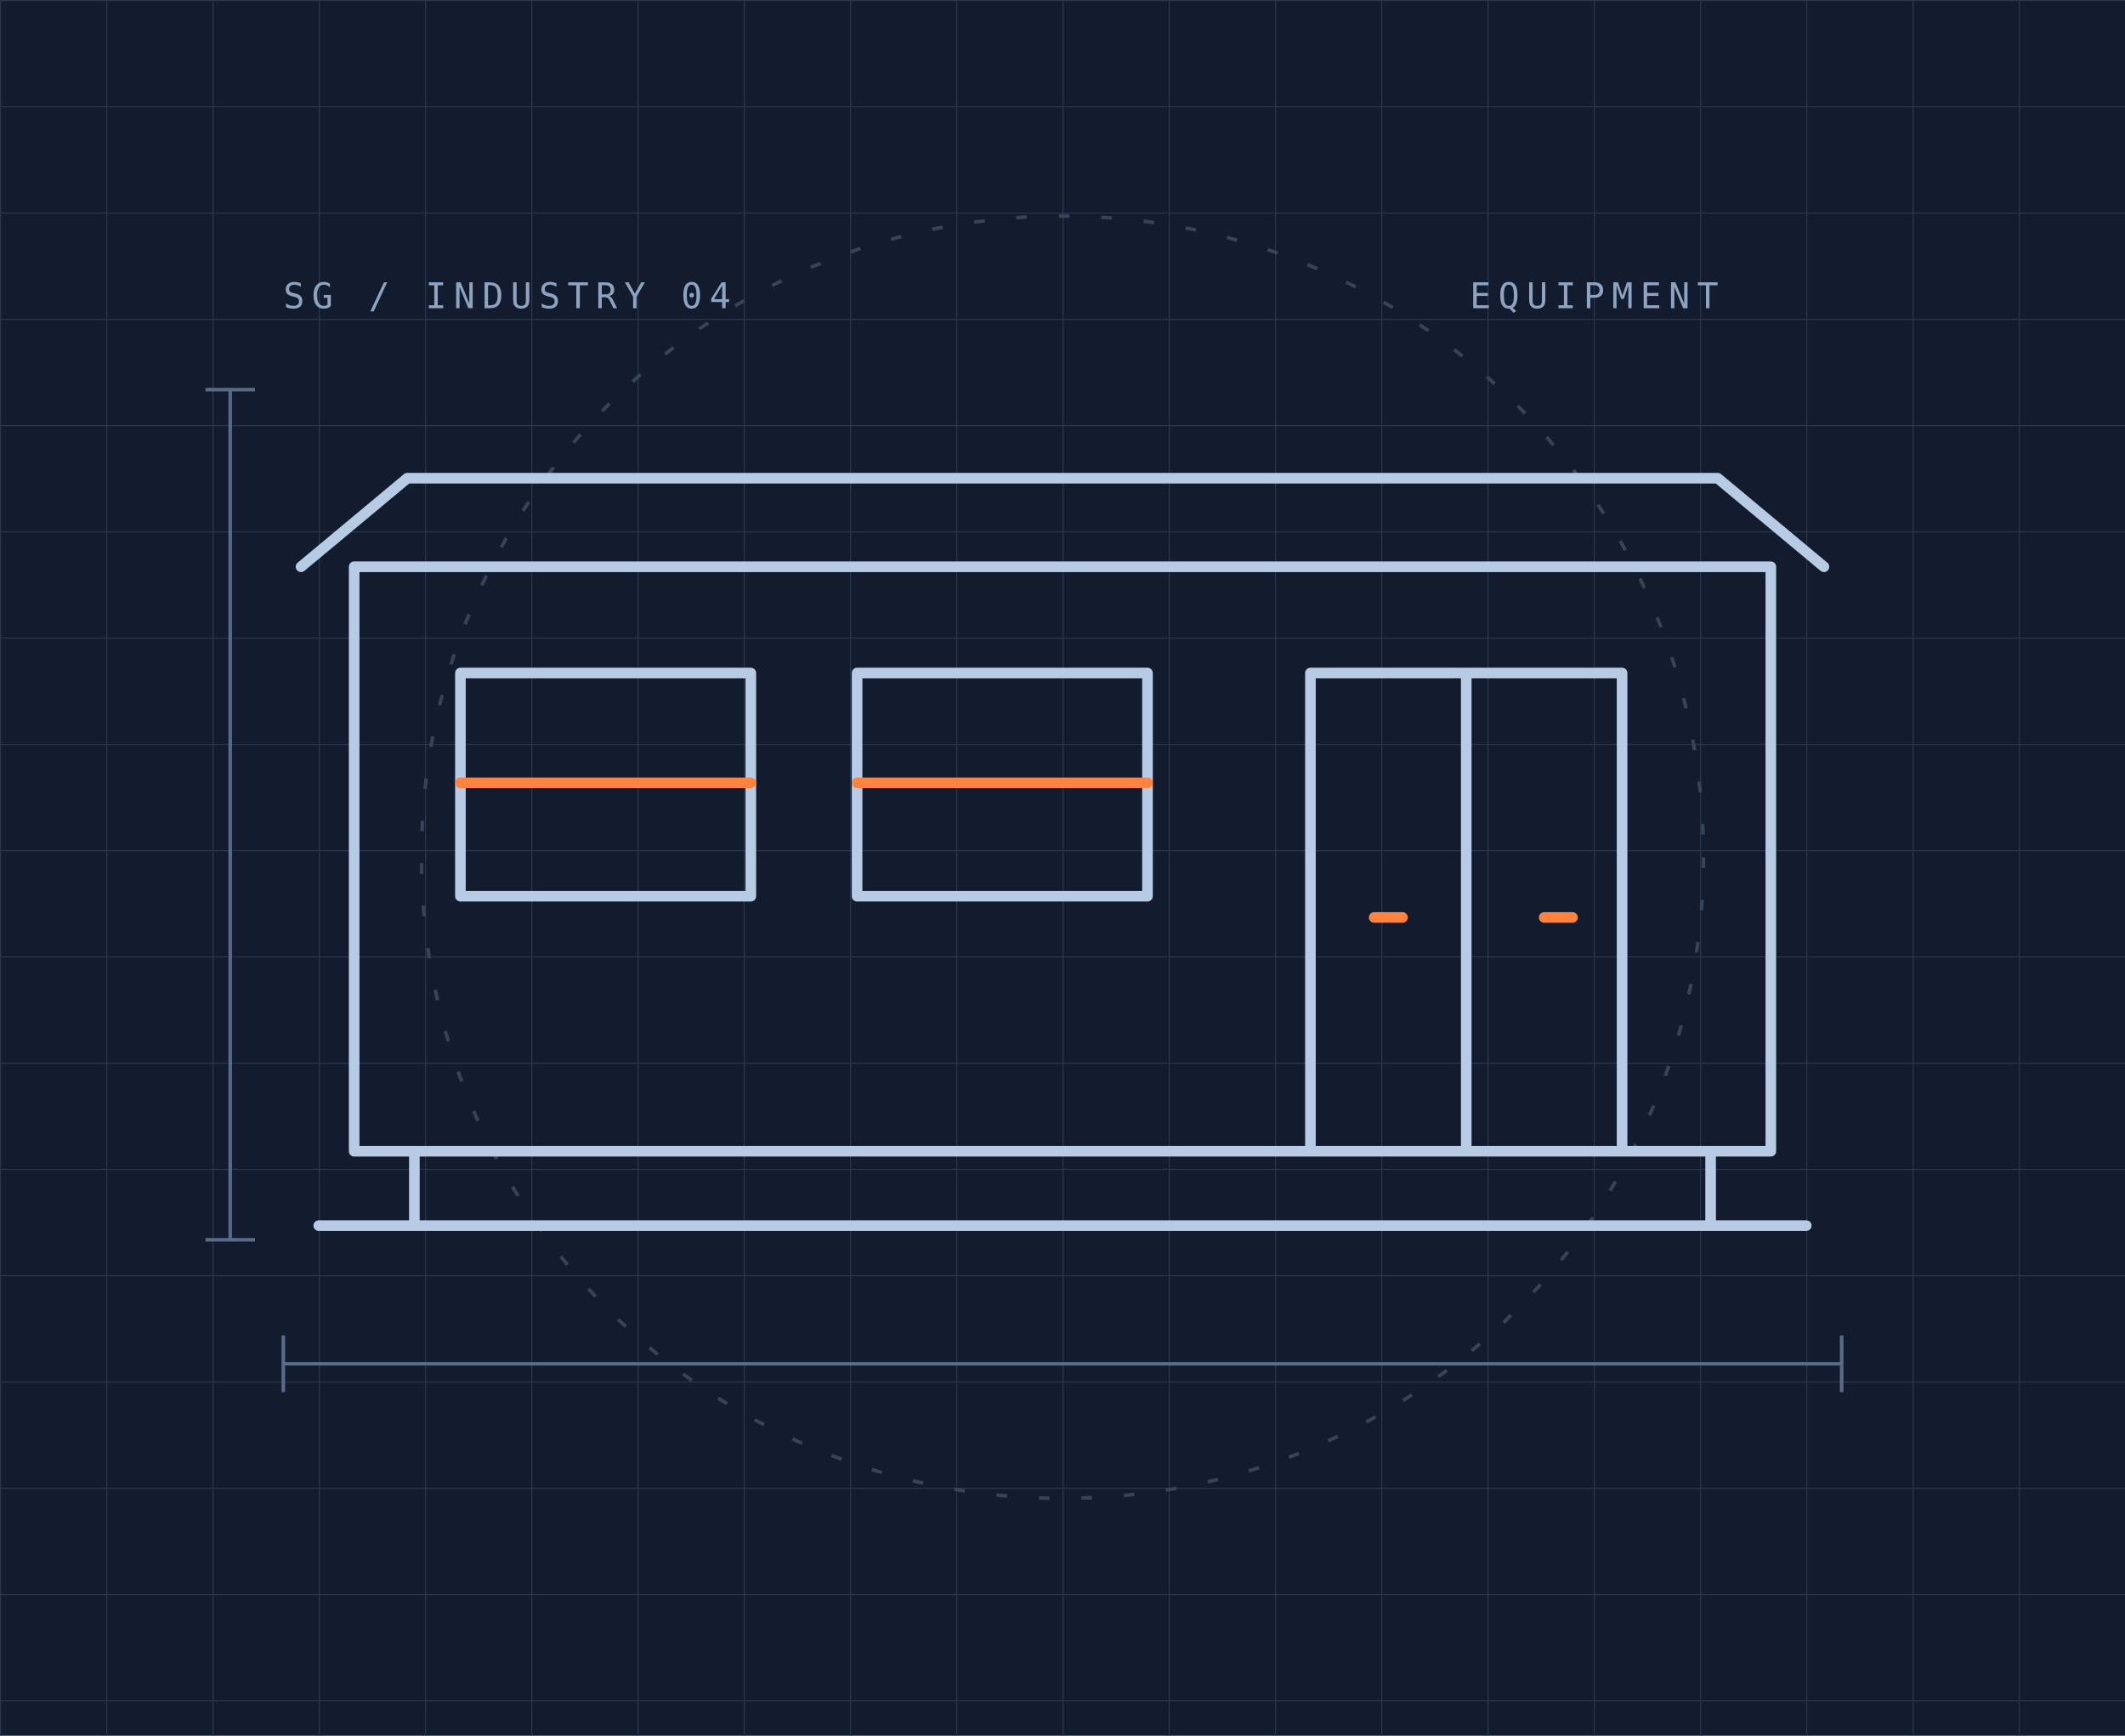
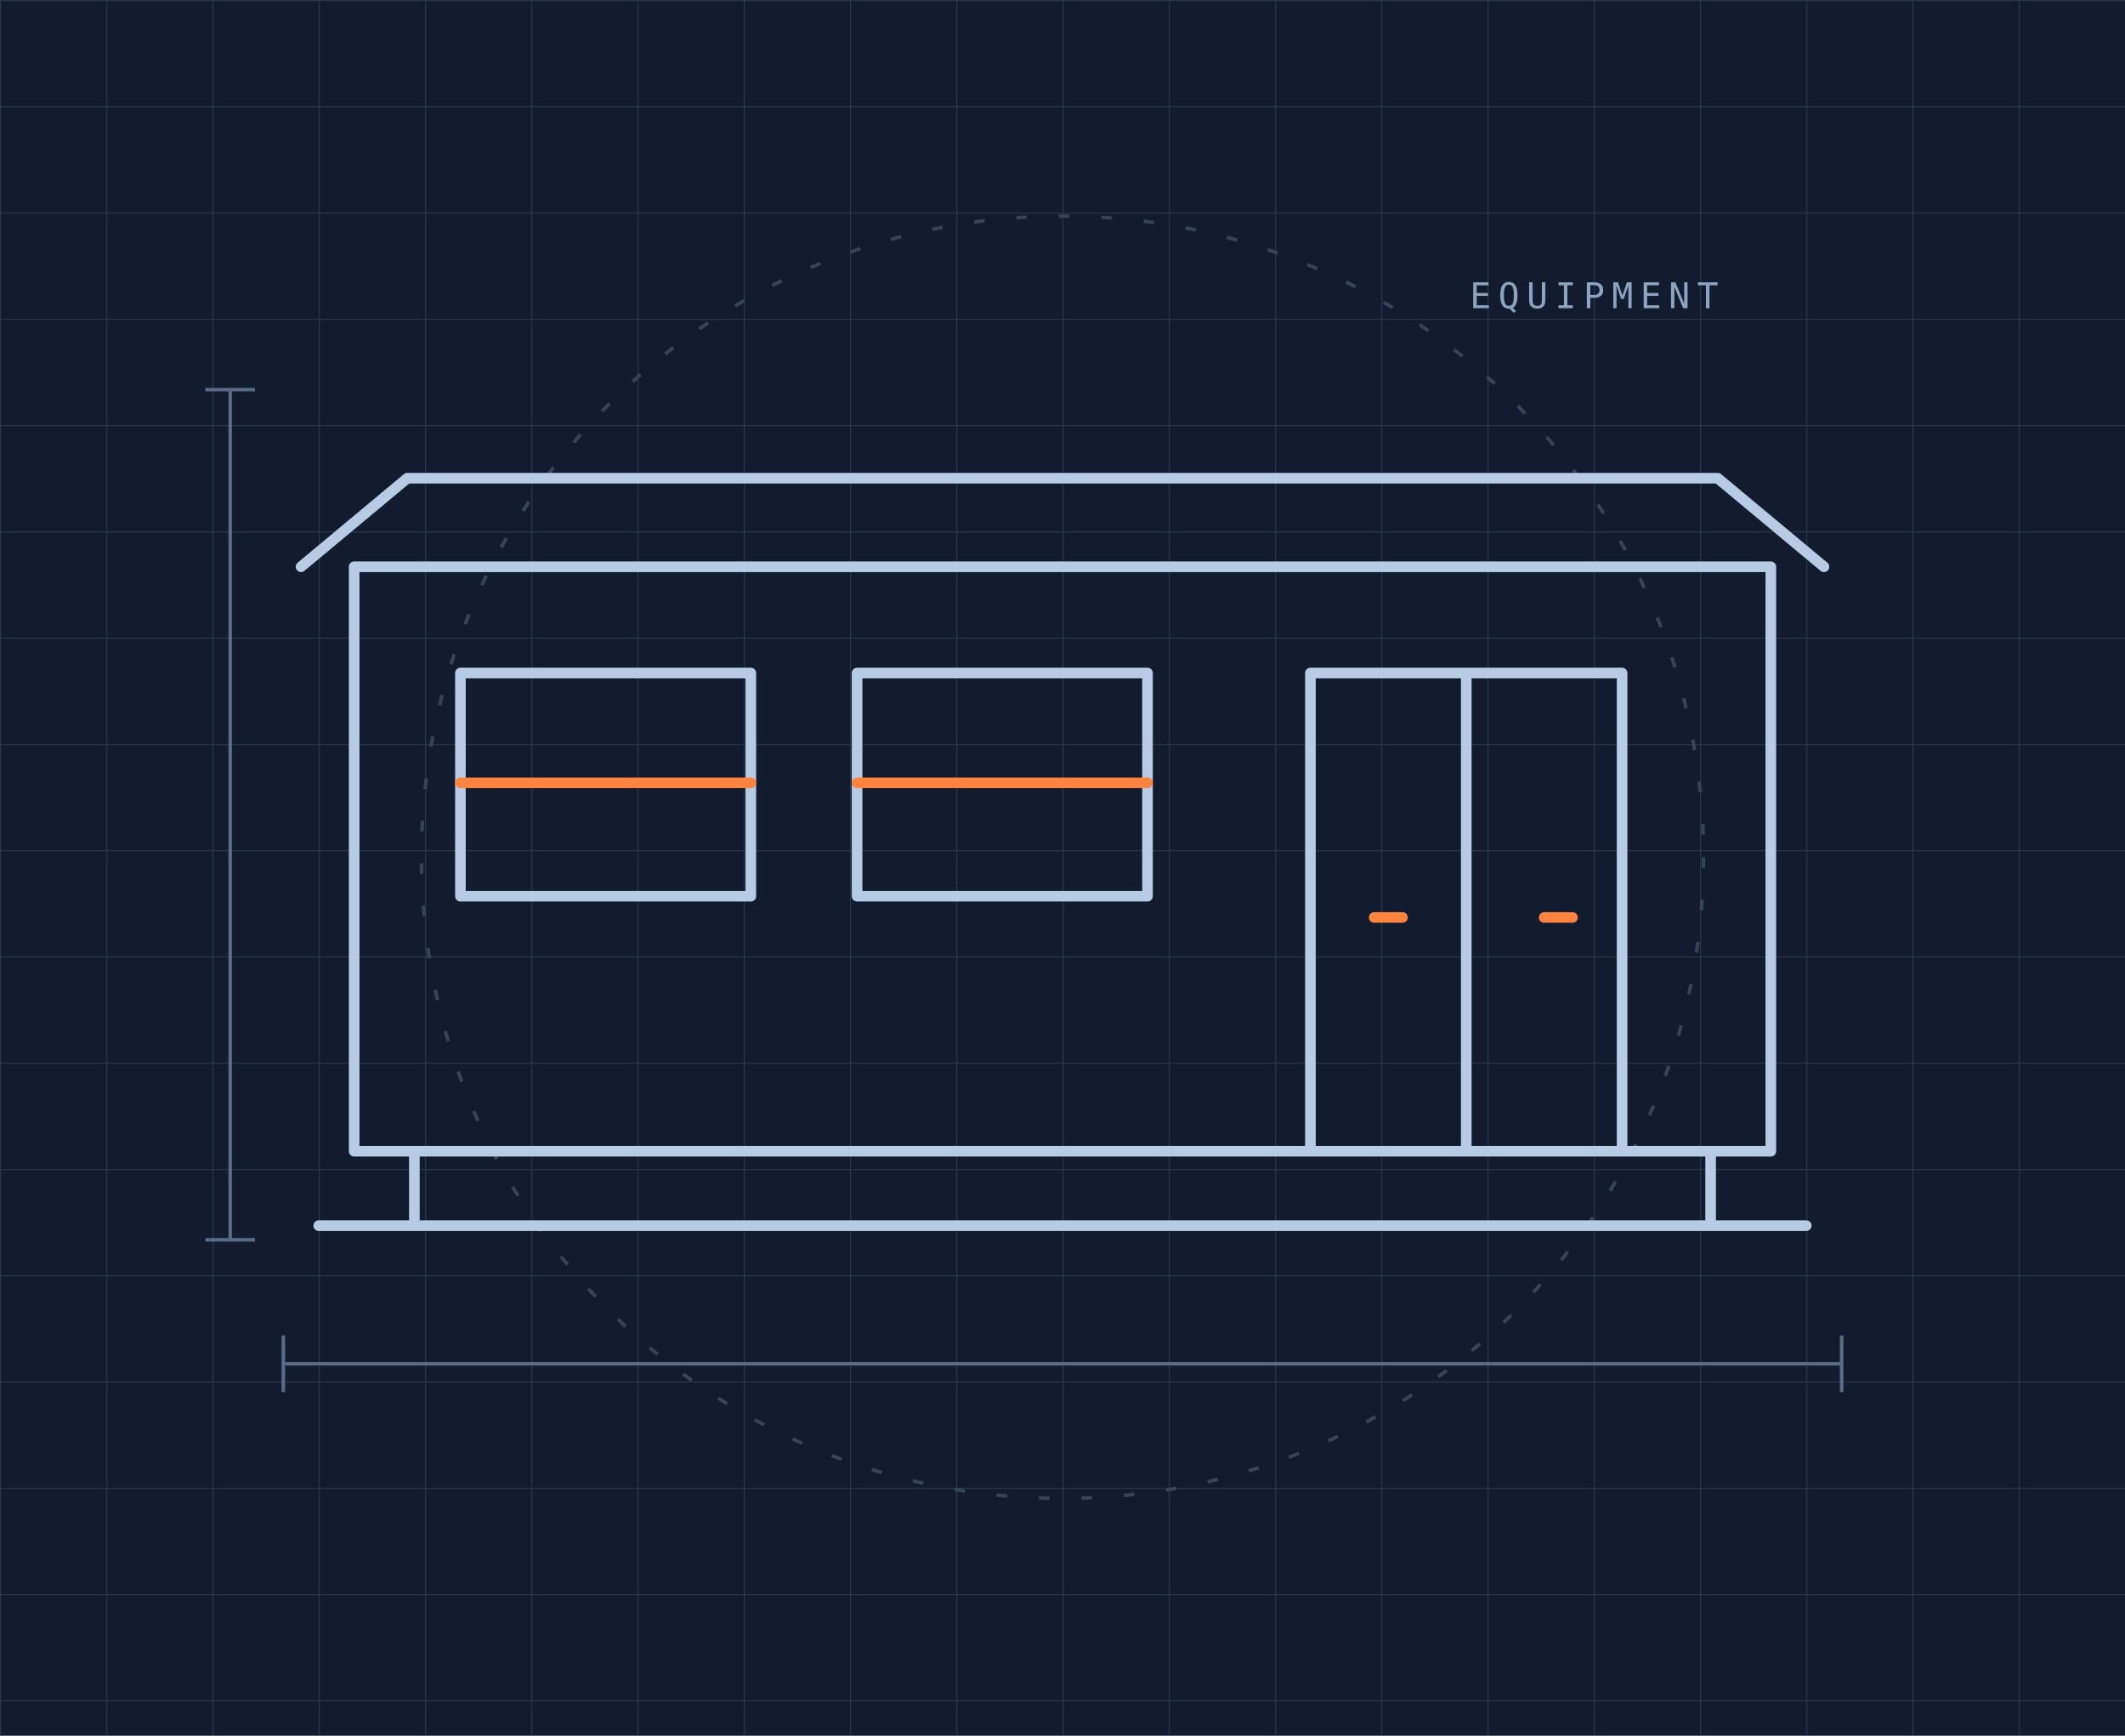
<svg xmlns="http://www.w3.org/2000/svg" viewBox="0 0 600 490" role="img" aria-labelledby="title">
  <defs>
    <pattern id="grid" width="30" height="30" patternUnits="userSpaceOnUse">
      <path d="M30 0H0V30" fill="none" stroke="#29374e" stroke-width=".6" />
    </pattern>
  </defs>
  <rect width="600" height="490" fill="#131b2e" />
  <rect width="600" height="490" fill="url(#grid)" />
  <circle cx="300" cy="242" r="181" fill="none" stroke="#364358" stroke-dasharray="3 9" />
  <style>.hot{stroke:#fd833f}</style>
  <g stroke="#b7cbe5" stroke-width="3" fill="none" stroke-linecap="round" stroke-linejoin="round">
    <path d="M100 160h400v165H100zM85 160l30-25h370l30 25M117 325v20M483 325v20M130 190h82v63h-82zM242 190h82v63h-82zM370 190h88v135h-88zM414 190v135" />
    <path class="hot" d="M130 221h82M242 221h82M388 259h8M436 259h8" />
    <path d="M90 346h420" />
  </g>
  <g stroke="#596b86" fill="none">
    <path d="M80 385H520M80 377v16M520 377v16M65 110v240M58 110h14M58 350h14" />
  </g>
  <g fill="#8da3c0" font-family="monospace" font-size="10" letter-spacing="2">
-     <text x="80" y="87">SG / INDUSTRY 04</text>
    <text x="415" y="87">EQUIPMENT</text>
  </g>
</svg>
